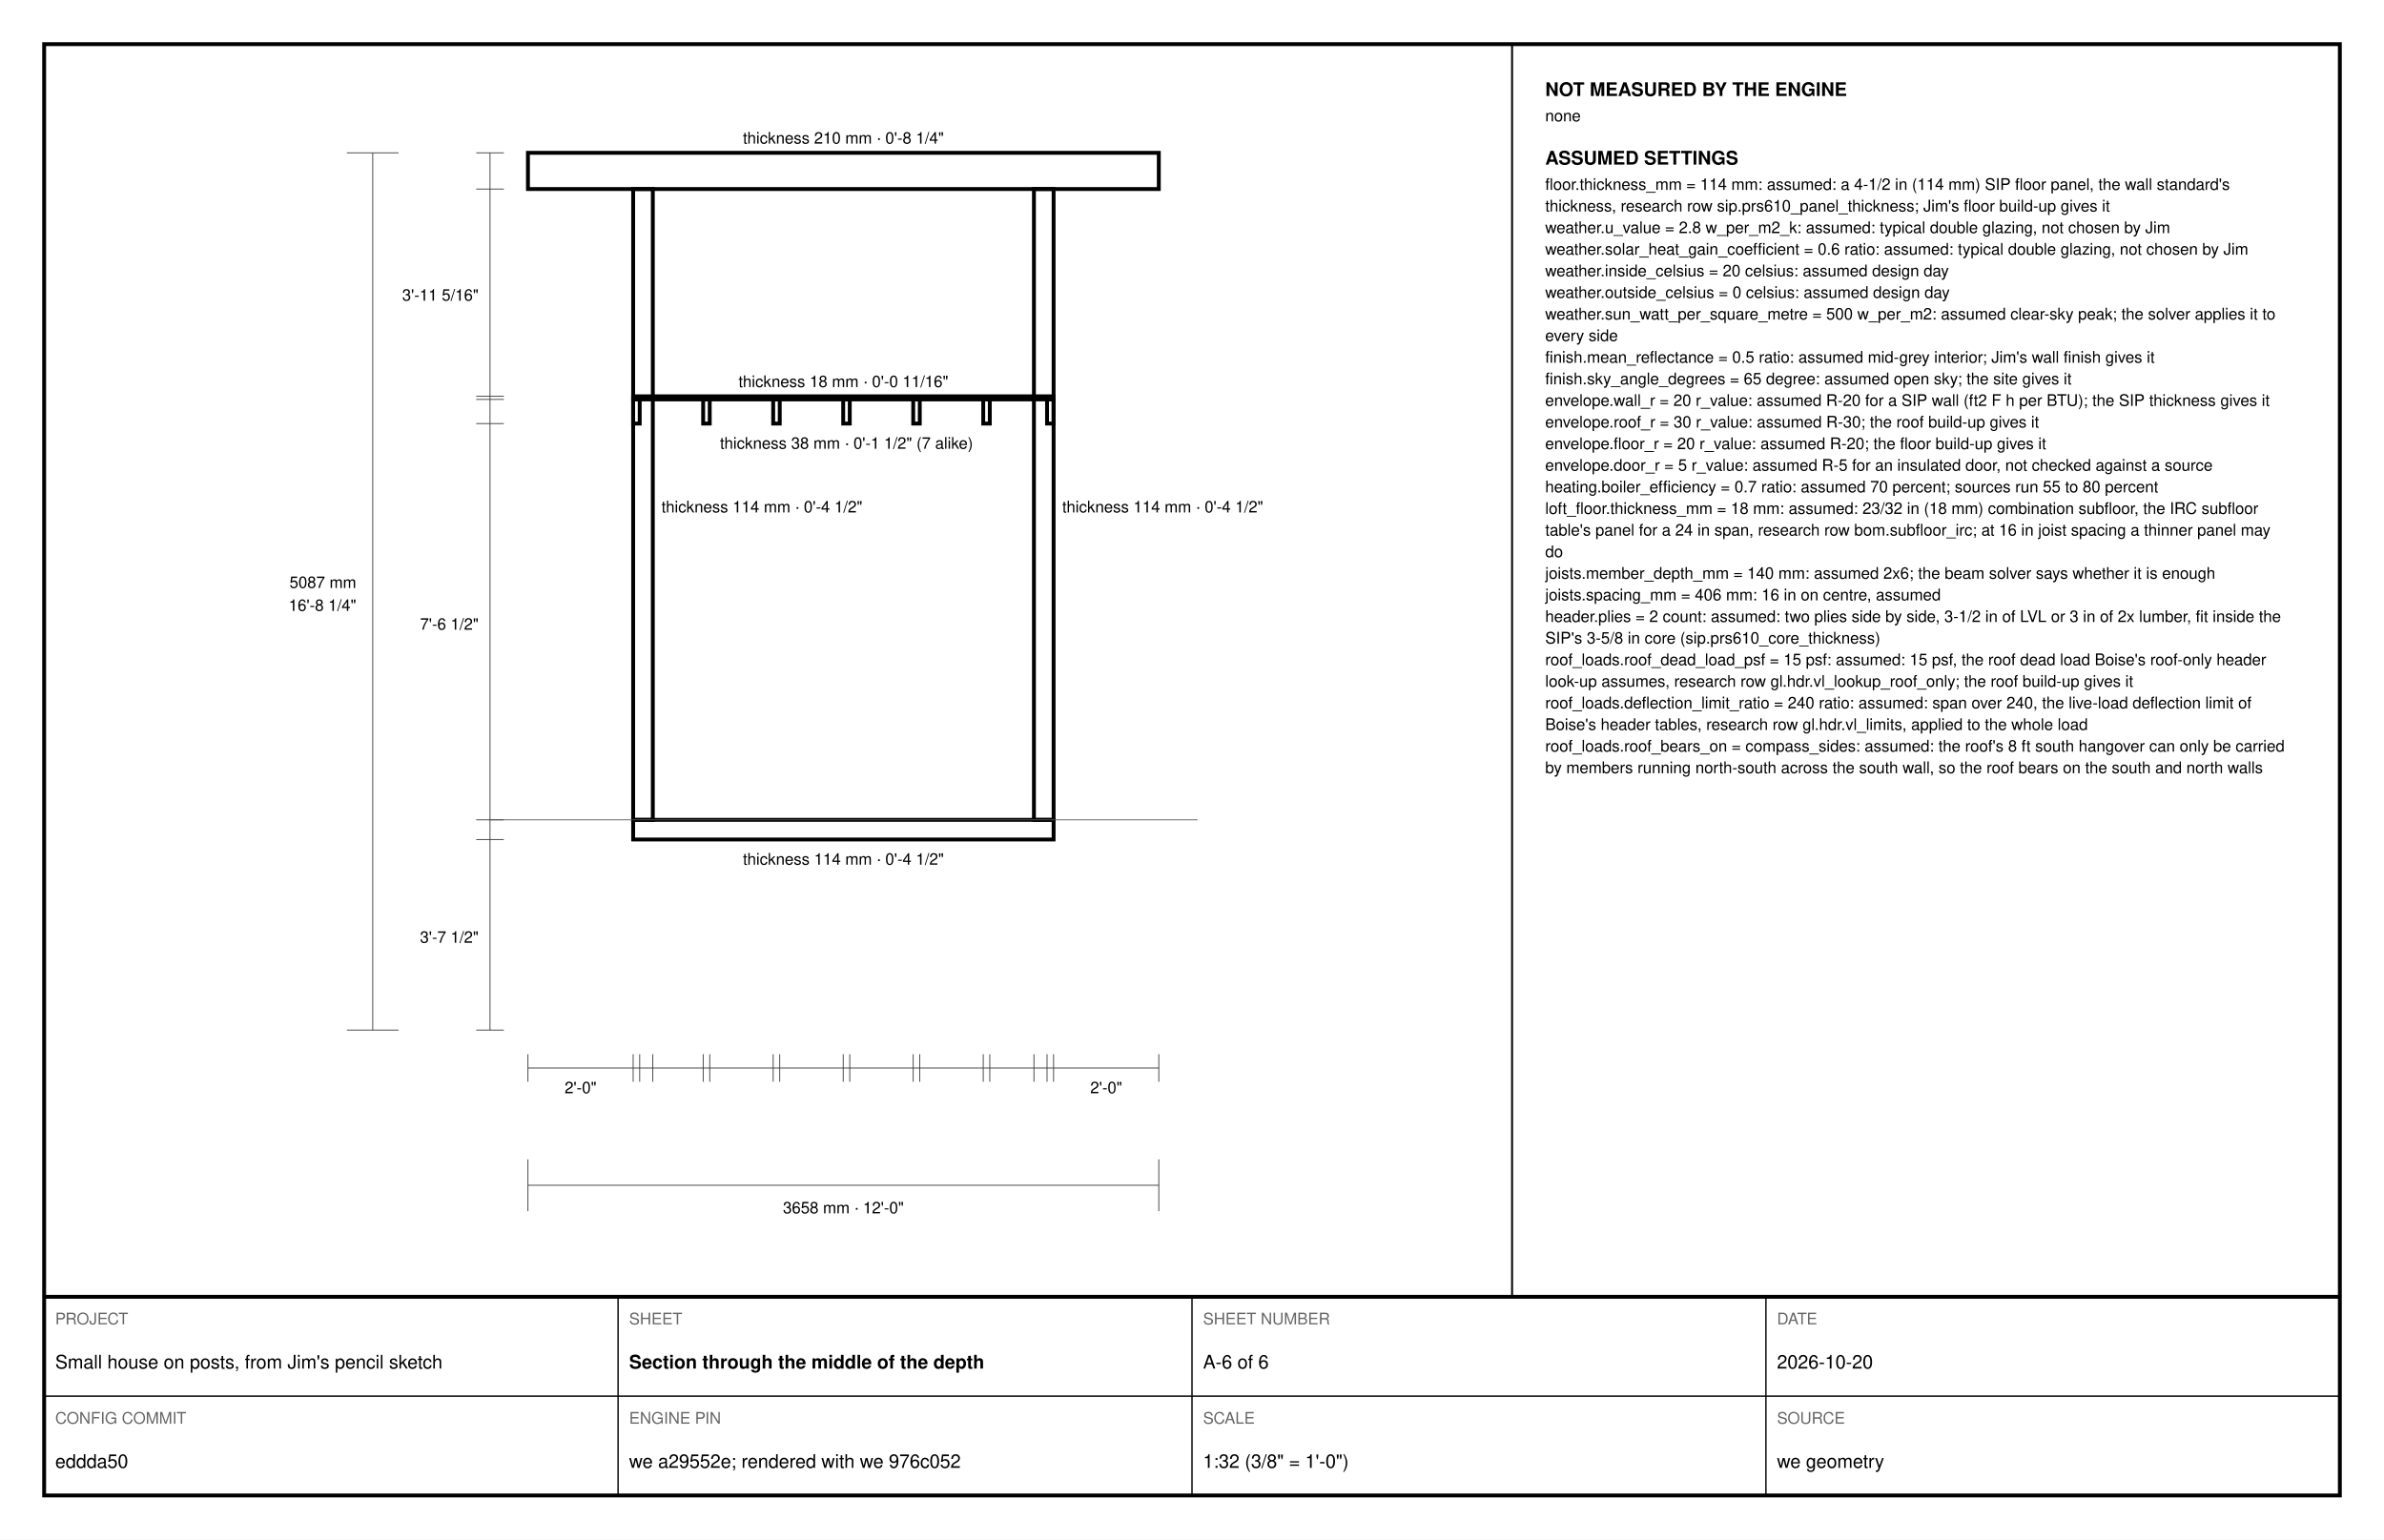
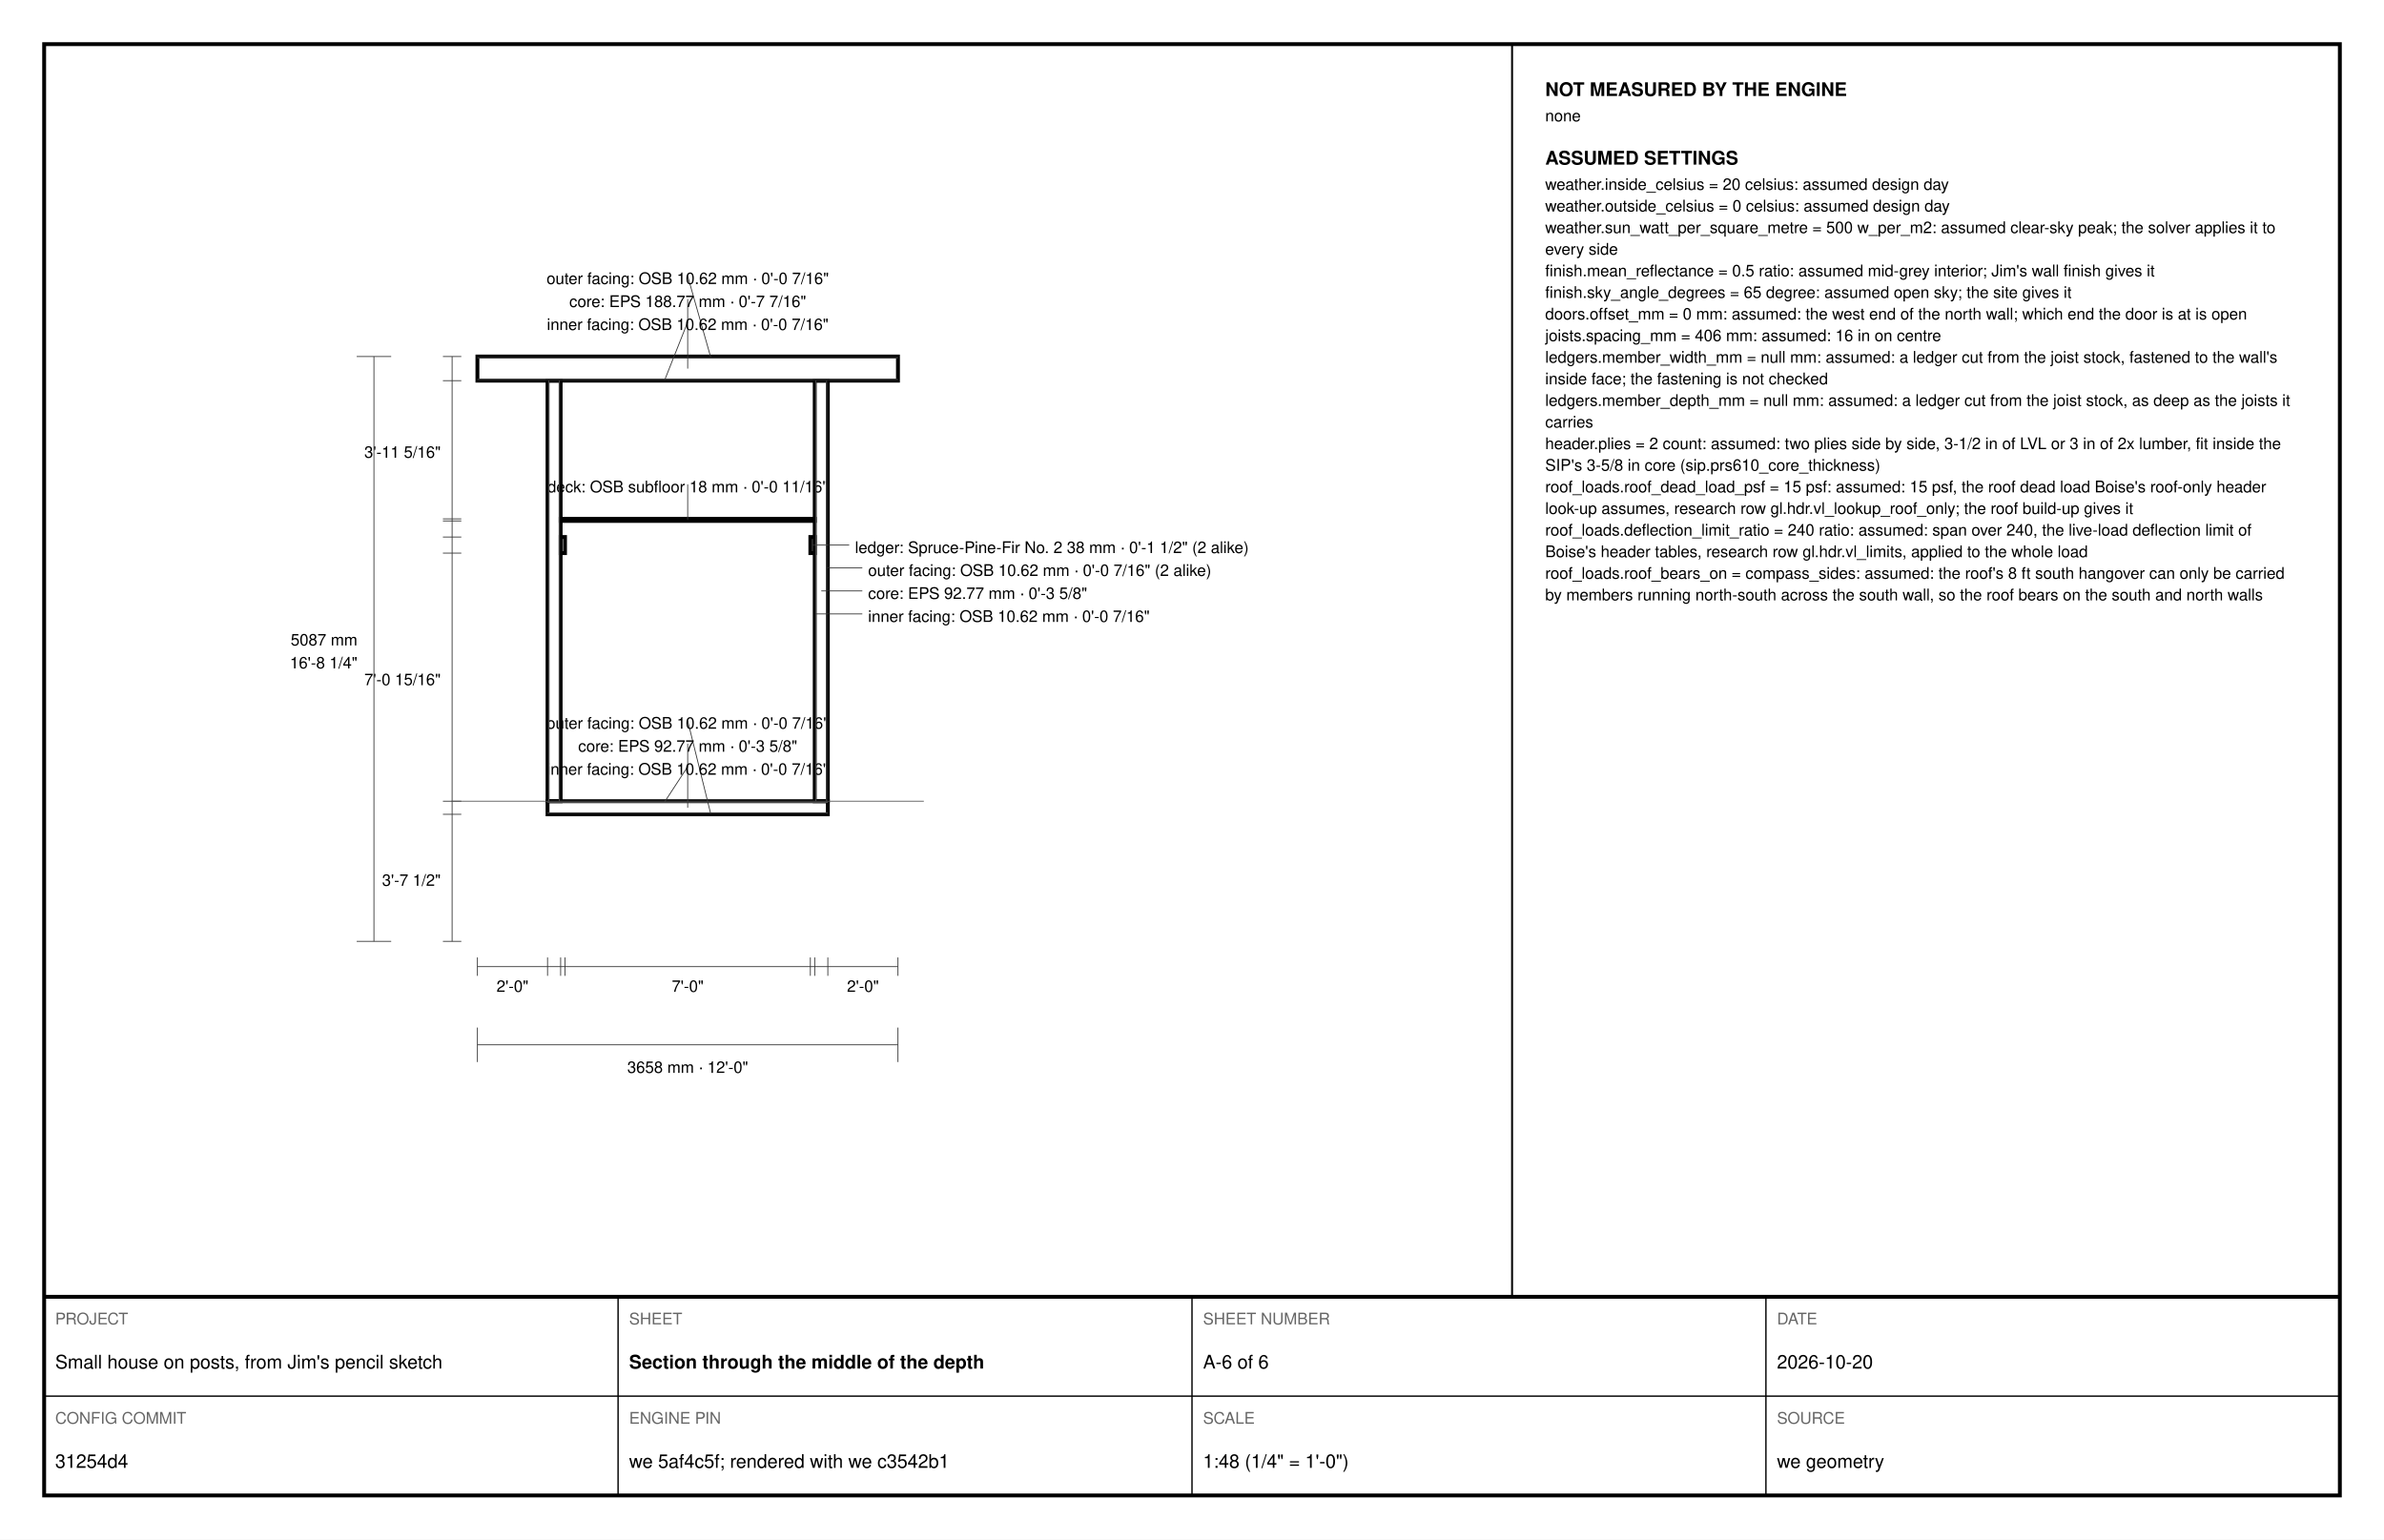
<svg xmlns="http://www.w3.org/2000/svg" width="432.000mm" height="279.000mm" viewBox="0 0 432.000 279.000" font-family="Helvetica, Arial, sans-serif">
  <rect width="432.000" height="279.000" fill="#ffffff" />
  <rect x="8.000" y="8.000" width="416.000" height="263.000" fill="none" stroke="#000000" stroke-width="0.700" />
-   <rect x="114.733" y="148.568" width="76.188" height="3.563" fill="none" stroke="#000000" stroke-width="0.700" />
-   <rect x="114.733" y="71.818" width="76.188" height="0.563" fill="none" stroke="#000000" stroke-width="0.700" />
-   <rect x="127.420" y="72.381" width="1.188" height="4.375" fill="none" stroke="#000000" stroke-width="0.700" />
-   <rect x="140.108" y="72.381" width="1.188" height="4.375" fill="none" stroke="#000000" stroke-width="0.700" />
-   <rect x="152.795" y="72.381" width="1.188" height="4.375" fill="none" stroke="#000000" stroke-width="0.700" />
-   <rect x="165.483" y="72.381" width="1.188" height="4.375" fill="none" stroke="#000000" stroke-width="0.700" />
-   <rect x="178.170" y="72.381" width="1.188" height="4.375" fill="none" stroke="#000000" stroke-width="0.700" />
-   <rect x="189.733" y="72.381" width="1.188" height="4.375" fill="none" stroke="#000000" stroke-width="0.700" />
-   <rect x="114.733" y="72.381" width="1.188" height="4.375" fill="none" stroke="#000000" stroke-width="0.700" />
-   <rect x="95.670" y="27.693" width="114.313" height="6.563" fill="none" stroke="#000000" stroke-width="0.700" />
-   <rect x="187.358" y="34.256" width="3.563" height="114.313" fill="none" stroke="#000000" stroke-width="0.700" />
-   <rect x="114.733" y="34.256" width="3.563" height="114.313" fill="none" stroke="#000000" stroke-width="0.700" />
-   <text x="152.826" y="156.701" font-size="2.900" text-anchor="middle" fill="#000000">thickness 114 mm · 0'-4 1/2"</text>
-   <text x="152.826" y="70.148" font-size="2.900" text-anchor="middle" fill="#000000">thickness 18 mm · 0'-0 11/16"</text>
-   <text x="153.389" y="81.326" font-size="2.900" text-anchor="middle" fill="#000000">thickness 38 mm · 0'-1 1/2" (7 alike)</text>
-   <text x="152.826" y="26.023" font-size="2.900" text-anchor="middle" fill="#000000">thickness 210 mm · 0'-8 1/4"</text>
-   <text x="119.855" y="92.862" font-size="2.900" text-anchor="start" fill="#000000">thickness 114 mm · 0'-4 1/2"</text>
-   <text x="192.480" y="92.862" font-size="2.900" text-anchor="start" fill="#000000">thickness 114 mm · 0'-4 1/2"</text>
-   <line x1="95.670" y1="193.537" x2="209.983" y2="193.537" stroke="#333333" stroke-width="0.150" />
-   <line x1="95.670" y1="196.037" x2="95.670" y2="191.037" stroke="#333333" stroke-width="0.150" />
-   <line x1="114.733" y1="196.037" x2="114.733" y2="191.037" stroke="#333333" stroke-width="0.150" />
-   <line x1="115.920" y1="196.037" x2="115.920" y2="191.037" stroke="#333333" stroke-width="0.150" />
-   <line x1="118.295" y1="196.037" x2="118.295" y2="191.037" stroke="#333333" stroke-width="0.150" />
-   <line x1="127.420" y1="196.037" x2="127.420" y2="191.037" stroke="#333333" stroke-width="0.150" />
-   <line x1="128.608" y1="196.037" x2="128.608" y2="191.037" stroke="#333333" stroke-width="0.150" />
-   <line x1="140.108" y1="196.037" x2="140.108" y2="191.037" stroke="#333333" stroke-width="0.150" />
-   <line x1="141.295" y1="196.037" x2="141.295" y2="191.037" stroke="#333333" stroke-width="0.150" />
-   <line x1="152.795" y1="196.037" x2="152.795" y2="191.037" stroke="#333333" stroke-width="0.150" />
-   <line x1="153.983" y1="196.037" x2="153.983" y2="191.037" stroke="#333333" stroke-width="0.150" />
-   <line x1="165.483" y1="196.037" x2="165.483" y2="191.037" stroke="#333333" stroke-width="0.150" />
-   <line x1="166.670" y1="196.037" x2="166.670" y2="191.037" stroke="#333333" stroke-width="0.150" />
-   <line x1="178.170" y1="196.037" x2="178.170" y2="191.037" stroke="#333333" stroke-width="0.150" />
-   <line x1="179.358" y1="196.037" x2="179.358" y2="191.037" stroke="#333333" stroke-width="0.150" />
-   <line x1="187.358" y1="196.037" x2="187.358" y2="191.037" stroke="#333333" stroke-width="0.150" />
-   <line x1="189.733" y1="196.037" x2="189.733" y2="191.037" stroke="#333333" stroke-width="0.150" />
-   <line x1="190.920" y1="196.037" x2="190.920" y2="191.037" stroke="#333333" stroke-width="0.150" />
-   <line x1="209.983" y1="196.037" x2="209.983" y2="191.037" stroke="#333333" stroke-width="0.150" />
-   <text x="105.201" y="198.107" font-size="2.900" text-anchor="middle" fill="#000000">2'-0"</text>
-   <text x="200.451" y="198.107" font-size="2.900" text-anchor="middle" fill="#000000">2'-0"</text>
-   <line x1="88.795" y1="186.662" x2="88.795" y2="27.693" stroke="#333333" stroke-width="0.150" />
-   <line x1="86.295" y1="186.662" x2="91.295" y2="186.662" stroke="#333333" stroke-width="0.150" />
-   <line x1="86.295" y1="152.131" x2="91.295" y2="152.131" stroke="#333333" stroke-width="0.150" />
-   <line x1="86.295" y1="148.568" x2="91.295" y2="148.568" stroke="#333333" stroke-width="0.150" />
-   <line x1="86.295" y1="76.756" x2="91.295" y2="76.756" stroke="#333333" stroke-width="0.150" />
-   <line x1="86.295" y1="72.381" x2="91.295" y2="72.381" stroke="#333333" stroke-width="0.150" />
-   <line x1="86.295" y1="71.818" x2="91.295" y2="71.818" stroke="#333333" stroke-width="0.150" />
-   <line x1="86.295" y1="34.256" x2="91.295" y2="34.256" stroke="#333333" stroke-width="0.150" />
-   <line x1="86.295" y1="27.693" x2="91.295" y2="27.693" stroke="#333333" stroke-width="0.150" />
-   <text x="86.715" y="170.846" font-size="2.900" text-anchor="end" fill="#000000">3'-7 1/2"</text>
-   <text x="86.715" y="114.112" font-size="2.900" text-anchor="end" fill="#000000">7'-6 1/2"</text>
-   <text x="86.715" y="54.487" font-size="2.900" text-anchor="end" fill="#000000">3'-11 5/16"</text>
-   <line x1="88.639" y1="148.568" x2="217.014" y2="148.568" stroke="#555555" stroke-width="0.150" />
-   <line x1="95.670" y1="214.787" x2="209.983" y2="214.787" stroke="#333333" stroke-width="0.150" />
-   <line x1="95.670" y1="219.474" x2="95.670" y2="210.099" stroke="#333333" stroke-width="0.150" />
-   <line x1="209.983" y1="219.474" x2="209.983" y2="210.099" stroke="#333333" stroke-width="0.150" />
-   <text x="152.826" y="219.877" font-size="2.900" text-anchor="middle" fill="#000000">3658 mm · 12'-0"</text>
-   <line x1="67.545" y1="186.662" x2="67.545" y2="27.693" stroke="#333333" stroke-width="0.150" />
-   <line x1="62.858" y1="186.662" x2="72.233" y2="186.662" stroke="#333333" stroke-width="0.150" />
-   <line x1="62.858" y1="27.693" x2="72.233" y2="27.693" stroke="#333333" stroke-width="0.150" />
-   <text x="64.545" y="106.548" font-size="2.900" text-anchor="end" fill="#000000">5087 mm</text>
-   <text x="64.545" y="110.708" font-size="2.900" text-anchor="end" fill="#000000">16'-8 1/4"</text>
+   <rect x="99.218" y="145.190" width="50.792" height="2.375" fill="none" stroke="#000000" stroke-width="0.700" />
+   <rect x="101.593" y="94.024" width="46.042" height="0.375" fill="none" stroke="#000000" stroke-width="0.700" />
+   <rect x="146.843" y="97.315" width="0.792" height="2.917" fill="none" stroke="#000000" stroke-width="0.700" />
+   <rect x="101.593" y="97.315" width="0.792" height="2.917" fill="none" stroke="#000000" stroke-width="0.700" />
+   <rect x="86.510" y="64.607" width="76.208" height="4.375" fill="none" stroke="#000000" stroke-width="0.700" />
+   <rect x="147.635" y="68.982" width="2.375" height="76.208" fill="none" stroke="#000000" stroke-width="0.700" />
+   <rect x="99.218" y="68.982" width="2.375" height="76.208" fill="none" stroke="#000000" stroke-width="0.700" />
+   <line x1="99.218" y1="147.344" x2="150.010" y2="147.344" stroke="#555555" stroke-width="0.150" />
+   <line x1="99.218" y1="145.412" x2="150.010" y2="145.412" stroke="#555555" stroke-width="0.150" />
+   <line x1="128.781" y1="147.455" x2="124.614" y2="130.607" stroke="#333333" stroke-width="0.150" />
+   <text x="124.614" y="132.057" font-size="2.900" text-anchor="middle" fill="#000000">outer facing: OSB 10.62 mm · 0'-0 7/16"</text>
+   <line x1="124.614" y1="146.378" x2="124.614" y2="134.774" stroke="#333333" stroke-width="0.150" />
+   <text x="124.614" y="136.224" font-size="2.900" text-anchor="middle" fill="#000000">core: EPS 92.77 mm · 0'-3 5/8"</text>
+   <line x1="120.447" y1="145.301" x2="124.614" y2="138.940" stroke="#333333" stroke-width="0.150" />
+   <text x="124.614" y="140.390" font-size="2.900" text-anchor="middle" fill="#000000">inner facing: OSB 10.62 mm · 0'-0 7/16"</text>
+   <line x1="124.614" y1="94.211" x2="124.614" y2="87.774" stroke="#333333" stroke-width="0.150" />
+   <text x="124.614" y="89.224" font-size="2.900" text-anchor="middle" fill="#000000">deck: OSB subfloor 18 mm · 0'-0 11/16"</text>
+   <line x1="147.239" y1="98.774" x2="153.885" y2="98.774" stroke="#333333" stroke-width="0.150" />
+   <text x="154.925" y="100.224" font-size="2.900" text-anchor="start" fill="#000000">ledger: Spruce-Pine-Fir No. 2 38 mm · 0'-1 1/2" (2 alike)</text>
+   <line x1="86.510" y1="64.828" x2="162.718" y2="64.828" stroke="#555555" stroke-width="0.150" />
+   <line x1="86.510" y1="68.761" x2="162.718" y2="68.761" stroke="#555555" stroke-width="0.150" />
+   <line x1="128.781" y1="64.718" x2="124.614" y2="50.024" stroke="#333333" stroke-width="0.150" />
+   <text x="124.614" y="51.474" font-size="2.900" text-anchor="middle" fill="#000000">outer facing: OSB 10.62 mm · 0'-0 7/16"</text>
+   <line x1="124.614" y1="66.795" x2="124.614" y2="54.190" stroke="#333333" stroke-width="0.150" />
+   <text x="124.614" y="55.640" font-size="2.900" text-anchor="middle" fill="#000000">core: EPS 188.77 mm · 0'-7 7/16"</text>
+   <line x1="120.447" y1="68.871" x2="124.614" y2="58.357" stroke="#333333" stroke-width="0.150" />
+   <text x="124.614" y="59.807" font-size="2.900" text-anchor="middle" fill="#000000">inner facing: OSB 10.62 mm · 0'-0 7/16"</text>
+   <line x1="149.789" y1="145.190" x2="149.789" y2="68.982" stroke="#555555" stroke-width="0.150" />
+   <line x1="147.856" y1="145.190" x2="147.856" y2="68.982" stroke="#555555" stroke-width="0.150" />
+   <line x1="149.899" y1="102.920" x2="156.260" y2="102.920" stroke="#333333" stroke-width="0.150" />
+   <text x="157.300" y="104.370" font-size="2.900" text-anchor="start" fill="#000000">outer facing: OSB 10.62 mm · 0'-0 7/16" (2 alike)</text>
+   <line x1="148.822" y1="107.086" x2="156.260" y2="107.086" stroke="#333333" stroke-width="0.150" />
+   <text x="157.300" y="108.536" font-size="2.900" text-anchor="start" fill="#000000">core: EPS 92.77 mm · 0'-3 5/8"</text>
+   <line x1="147.745" y1="111.253" x2="156.260" y2="111.253" stroke="#333333" stroke-width="0.150" />
+   <text x="157.300" y="112.703" font-size="2.900" text-anchor="start" fill="#000000">inner facing: OSB 10.62 mm · 0'-0 7/16"</text>
+   <line x1="99.439" y1="145.190" x2="99.439" y2="68.982" stroke="#555555" stroke-width="0.150" />
+   <line x1="101.372" y1="145.190" x2="101.372" y2="68.982" stroke="#555555" stroke-width="0.150" />
+   <line x1="86.510" y1="175.170" x2="162.718" y2="175.170" stroke="#333333" stroke-width="0.150" />
+   <line x1="86.510" y1="176.836" x2="86.510" y2="173.503" stroke="#333333" stroke-width="0.150" />
+   <line x1="99.218" y1="176.836" x2="99.218" y2="173.503" stroke="#333333" stroke-width="0.150" />
+   <line x1="101.593" y1="176.836" x2="101.593" y2="173.503" stroke="#333333" stroke-width="0.150" />
+   <line x1="102.385" y1="176.836" x2="102.385" y2="173.503" stroke="#333333" stroke-width="0.150" />
+   <line x1="146.843" y1="176.836" x2="146.843" y2="173.503" stroke="#333333" stroke-width="0.150" />
+   <line x1="147.635" y1="176.836" x2="147.635" y2="173.503" stroke="#333333" stroke-width="0.150" />
+   <line x1="150.010" y1="176.836" x2="150.010" y2="173.503" stroke="#333333" stroke-width="0.150" />
+   <line x1="162.718" y1="176.836" x2="162.718" y2="173.503" stroke="#333333" stroke-width="0.150" />
+   <text x="92.864" y="179.740" font-size="2.900" text-anchor="middle" fill="#000000">2'-0"</text>
+   <text x="124.614" y="179.740" font-size="2.900" text-anchor="middle" fill="#000000">7'-0"</text>
+   <text x="156.364" y="179.740" font-size="2.900" text-anchor="middle" fill="#000000">2'-0"</text>
+   <line x1="81.927" y1="170.586" x2="81.927" y2="64.607" stroke="#333333" stroke-width="0.150" />
+   <line x1="80.260" y1="170.586" x2="83.593" y2="170.586" stroke="#333333" stroke-width="0.150" />
+   <line x1="80.260" y1="147.565" x2="83.593" y2="147.565" stroke="#333333" stroke-width="0.150" />
+   <line x1="80.260" y1="145.190" x2="83.593" y2="145.190" stroke="#333333" stroke-width="0.150" />
+   <line x1="80.260" y1="100.232" x2="83.593" y2="100.232" stroke="#333333" stroke-width="0.150" />
+   <line x1="80.260" y1="97.315" x2="83.593" y2="97.315" stroke="#333333" stroke-width="0.150" />
+   <line x1="80.260" y1="94.399" x2="83.593" y2="94.399" stroke="#333333" stroke-width="0.150" />
+   <line x1="80.260" y1="94.024" x2="83.593" y2="94.024" stroke="#333333" stroke-width="0.150" />
+   <line x1="80.260" y1="68.982" x2="83.593" y2="68.982" stroke="#333333" stroke-width="0.150" />
+   <line x1="80.260" y1="64.607" x2="83.593" y2="64.607" stroke="#333333" stroke-width="0.150" />
+   <text x="79.847" y="160.526" font-size="2.900" text-anchor="end" fill="#000000">3'-7 1/2"</text>
+   <text x="79.847" y="124.161" font-size="2.900" text-anchor="end" fill="#000000">7'-0 15/16"</text>
+   <text x="79.847" y="82.953" font-size="2.900" text-anchor="end" fill="#000000">3'-11 5/16"</text>
+   <line x1="81.822" y1="145.190" x2="167.406" y2="145.190" stroke="#555555" stroke-width="0.150" />
+   <line x1="86.510" y1="189.336" x2="162.718" y2="189.336" stroke="#333333" stroke-width="0.150" />
+   <line x1="86.510" y1="192.461" x2="86.510" y2="186.211" stroke="#333333" stroke-width="0.150" />
+   <line x1="162.718" y1="192.461" x2="162.718" y2="186.211" stroke="#333333" stroke-width="0.150" />
+   <text x="124.614" y="194.426" font-size="2.900" text-anchor="middle" fill="#000000">3658 mm · 12'-0"</text>
+   <line x1="67.760" y1="170.586" x2="67.760" y2="64.607" stroke="#333333" stroke-width="0.150" />
+   <line x1="64.635" y1="170.586" x2="70.885" y2="170.586" stroke="#333333" stroke-width="0.150" />
+   <line x1="64.635" y1="64.607" x2="70.885" y2="64.607" stroke="#333333" stroke-width="0.150" />
+   <text x="64.760" y="116.967" font-size="2.900" text-anchor="end" fill="#000000">5087 mm</text>
+   <text x="64.760" y="121.127" font-size="2.900" text-anchor="end" fill="#000000">16'-8 1/4"</text>
  <text x="280.000" y="17.400" font-size="3.400" text-anchor="start" fill="#000000" font-weight="bold">NOT MEASURED BY THE ENGINE</text>
  <text x="280.000" y="21.990" font-size="2.900" text-anchor="start" fill="#000000">none</text>
  <text x="280.000" y="25.905" font-size="2.900" text-anchor="start" fill="#000000" />
  <text x="280.000" y="29.820" font-size="3.400" text-anchor="start" fill="#000000" font-weight="bold">ASSUMED SETTINGS</text>
-   <text x="280.000" y="34.410" font-size="2.900" text-anchor="start" fill="#000000">floor.thickness_mm = 114 mm: assumed: a 4-1/2 in (114 mm) SIP floor panel, the wall standard's</text>
-   <text x="280.000" y="38.325" font-size="2.900" text-anchor="start" fill="#000000">    thickness, research row sip.prs610_panel_thickness; Jim's floor build-up gives it</text>
-   <text x="280.000" y="42.240" font-size="2.900" text-anchor="start" fill="#000000">weather.u_value = 2.8 w_per_m2_k: assumed: typical double glazing, not chosen by Jim</text>
-   <text x="280.000" y="46.155" font-size="2.900" text-anchor="start" fill="#000000">weather.solar_heat_gain_coefficient = 0.6 ratio: assumed: typical double glazing, not chosen by Jim</text>
-   <text x="280.000" y="50.070" font-size="2.900" text-anchor="start" fill="#000000">weather.inside_celsius = 20 celsius: assumed design day</text>
-   <text x="280.000" y="53.985" font-size="2.900" text-anchor="start" fill="#000000">weather.outside_celsius = 0 celsius: assumed design day</text>
-   <text x="280.000" y="57.900" font-size="2.900" text-anchor="start" fill="#000000">weather.sun_watt_per_square_metre = 500 w_per_m2: assumed clear-sky peak; the solver applies it to</text>
-   <text x="280.000" y="61.815" font-size="2.900" text-anchor="start" fill="#000000">    every side</text>
-   <text x="280.000" y="65.730" font-size="2.900" text-anchor="start" fill="#000000">finish.mean_reflectance = 0.5 ratio: assumed mid-grey interior; Jim's wall finish gives it</text>
-   <text x="280.000" y="69.645" font-size="2.900" text-anchor="start" fill="#000000">finish.sky_angle_degrees = 65 degree: assumed open sky; the site gives it</text>
-   <text x="280.000" y="73.560" font-size="2.900" text-anchor="start" fill="#000000">envelope.wall_r = 20 r_value: assumed R-20 for a SIP wall (ft2 F h per BTU); the SIP thickness gives it</text>
-   <text x="280.000" y="77.475" font-size="2.900" text-anchor="start" fill="#000000">envelope.roof_r = 30 r_value: assumed R-30; the roof build-up gives it</text>
-   <text x="280.000" y="81.390" font-size="2.900" text-anchor="start" fill="#000000">envelope.floor_r = 20 r_value: assumed R-20; the floor build-up gives it</text>
-   <text x="280.000" y="85.305" font-size="2.900" text-anchor="start" fill="#000000">envelope.door_r = 5 r_value: assumed R-5 for an insulated door, not checked against a source</text>
-   <text x="280.000" y="89.220" font-size="2.900" text-anchor="start" fill="#000000">heating.boiler_efficiency = 0.7 ratio: assumed 70 percent; sources run 55 to 80 percent</text>
-   <text x="280.000" y="93.135" font-size="2.900" text-anchor="start" fill="#000000">loft_floor.thickness_mm = 18 mm: assumed: 23/32 in (18 mm) combination subfloor, the IRC subfloor</text>
-   <text x="280.000" y="97.050" font-size="2.900" text-anchor="start" fill="#000000">    table's panel for a 24 in span, research row bom.subfloor_irc; at 16 in joist spacing a thinner panel may</text>
-   <text x="280.000" y="100.965" font-size="2.900" text-anchor="start" fill="#000000">    do</text>
-   <text x="280.000" y="104.880" font-size="2.900" text-anchor="start" fill="#000000">joists.member_depth_mm = 140 mm: assumed 2x6; the beam solver says whether it is enough</text>
-   <text x="280.000" y="108.795" font-size="2.900" text-anchor="start" fill="#000000">joists.spacing_mm = 406 mm: 16 in on centre, assumed</text>
-   <text x="280.000" y="112.710" font-size="2.900" text-anchor="start" fill="#000000">header.plies = 2 count: assumed: two plies side by side, 3-1/2 in of LVL or 3 in of 2x lumber, fit inside the</text>
-   <text x="280.000" y="116.625" font-size="2.900" text-anchor="start" fill="#000000">    SIP's 3-5/8 in core (sip.prs610_core_thickness)</text>
-   <text x="280.000" y="120.540" font-size="2.900" text-anchor="start" fill="#000000">roof_loads.roof_dead_load_psf = 15 psf: assumed: 15 psf, the roof dead load Boise's roof-only header</text>
-   <text x="280.000" y="124.455" font-size="2.900" text-anchor="start" fill="#000000">    look-up assumes, research row gl.hdr.vl_lookup_roof_only; the roof build-up gives it</text>
-   <text x="280.000" y="128.370" font-size="2.900" text-anchor="start" fill="#000000">roof_loads.deflection_limit_ratio = 240 ratio: assumed: span over 240, the live-load deflection limit of</text>
-   <text x="280.000" y="132.285" font-size="2.900" text-anchor="start" fill="#000000">    Boise's header tables, research row gl.hdr.vl_limits, applied to the whole load</text>
-   <text x="280.000" y="136.200" font-size="2.900" text-anchor="start" fill="#000000">roof_loads.roof_bears_on =  compass_sides: assumed: the roof's 8 ft south hangover can only be carried</text>
-   <text x="280.000" y="140.115" font-size="2.900" text-anchor="start" fill="#000000">    by members running north-south across the south wall, so the roof bears on the south and north walls</text>
-   <text x="280.000" y="144.030" font-size="2.900" text-anchor="start" fill="#000000" />
+   <text x="280.000" y="34.410" font-size="2.900" text-anchor="start" fill="#000000">weather.inside_celsius = 20 celsius: assumed design day</text>
+   <text x="280.000" y="38.325" font-size="2.900" text-anchor="start" fill="#000000">weather.outside_celsius = 0 celsius: assumed design day</text>
+   <text x="280.000" y="42.240" font-size="2.900" text-anchor="start" fill="#000000">weather.sun_watt_per_square_metre = 500 w_per_m2: assumed clear-sky peak; the solver applies it to</text>
+   <text x="280.000" y="46.155" font-size="2.900" text-anchor="start" fill="#000000">    every side</text>
+   <text x="280.000" y="50.070" font-size="2.900" text-anchor="start" fill="#000000">finish.mean_reflectance = 0.5 ratio: assumed mid-grey interior; Jim's wall finish gives it</text>
+   <text x="280.000" y="53.985" font-size="2.900" text-anchor="start" fill="#000000">finish.sky_angle_degrees = 65 degree: assumed open sky; the site gives it</text>
+   <text x="280.000" y="57.900" font-size="2.900" text-anchor="start" fill="#000000">doors.offset_mm = 0 mm: assumed: the west end of the north wall; which end the door is at is open</text>
+   <text x="280.000" y="61.815" font-size="2.900" text-anchor="start" fill="#000000">joists.spacing_mm = 406 mm: assumed: 16 in on centre</text>
+   <text x="280.000" y="65.730" font-size="2.900" text-anchor="start" fill="#000000">ledgers.member_width_mm = null mm: assumed: a ledger cut from the joist stock, fastened to the wall's</text>
+   <text x="280.000" y="69.645" font-size="2.900" text-anchor="start" fill="#000000">    inside face; the fastening is not checked</text>
+   <text x="280.000" y="73.560" font-size="2.900" text-anchor="start" fill="#000000">ledgers.member_depth_mm = null mm: assumed: a ledger cut from the joist stock, as deep as the joists it</text>
+   <text x="280.000" y="77.475" font-size="2.900" text-anchor="start" fill="#000000">    carries</text>
+   <text x="280.000" y="81.390" font-size="2.900" text-anchor="start" fill="#000000">header.plies = 2 count: assumed: two plies side by side, 3-1/2 in of LVL or 3 in of 2x lumber, fit inside the</text>
+   <text x="280.000" y="85.305" font-size="2.900" text-anchor="start" fill="#000000">    SIP's 3-5/8 in core (sip.prs610_core_thickness)</text>
+   <text x="280.000" y="89.220" font-size="2.900" text-anchor="start" fill="#000000">roof_loads.roof_dead_load_psf = 15 psf: assumed: 15 psf, the roof dead load Boise's roof-only header</text>
+   <text x="280.000" y="93.135" font-size="2.900" text-anchor="start" fill="#000000">    look-up assumes, research row gl.hdr.vl_lookup_roof_only; the roof build-up gives it</text>
+   <text x="280.000" y="97.050" font-size="2.900" text-anchor="start" fill="#000000">roof_loads.deflection_limit_ratio = 240 ratio: assumed: span over 240, the live-load deflection limit of</text>
+   <text x="280.000" y="100.965" font-size="2.900" text-anchor="start" fill="#000000">    Boise's header tables, research row gl.hdr.vl_limits, applied to the whole load</text>
+   <text x="280.000" y="104.880" font-size="2.900" text-anchor="start" fill="#000000">roof_loads.roof_bears_on =  compass_sides: assumed: the roof's 8 ft south hangover can only be carried</text>
+   <text x="280.000" y="108.795" font-size="2.900" text-anchor="start" fill="#000000">    by members running north-south across the south wall, so the roof bears on the south and north walls</text>
+   <text x="280.000" y="112.710" font-size="2.900" text-anchor="start" fill="#000000" />
  <line x1="274.000" y1="8.000" x2="274.000" y2="235.000" stroke="#000000" stroke-width="0.350" />
  <text x="10.000" y="240.000" font-size="2.900" text-anchor="start" fill="#666666">PROJECT</text>
  <text x="10.000" y="248.000" font-size="3.400" text-anchor="start" fill="#000000">Small house on posts, from Jim's pencil sketch</text>
  <text x="114.000" y="240.000" font-size="2.900" text-anchor="start" fill="#666666">SHEET</text>
  <text x="114.000" y="248.000" font-size="3.400" text-anchor="start" fill="#000000" font-weight="bold">Section through the middle of the depth</text>
  <text x="218.000" y="240.000" font-size="2.900" text-anchor="start" fill="#666666">SHEET NUMBER</text>
  <text x="218.000" y="248.000" font-size="3.400" text-anchor="start" fill="#000000">A-6 of 6</text>
  <text x="322.000" y="240.000" font-size="2.900" text-anchor="start" fill="#666666">DATE</text>
  <text x="322.000" y="248.000" font-size="3.400" text-anchor="start" fill="#000000">2026-10-20</text>
  <text x="10.000" y="258.000" font-size="2.900" text-anchor="start" fill="#666666">CONFIG COMMIT</text>
-   <text x="10.000" y="266.000" font-size="3.400" text-anchor="start" fill="#000000">eddda50</text>
+   <text x="10.000" y="266.000" font-size="3.400" text-anchor="start" fill="#000000">31254d4</text>
  <text x="114.000" y="258.000" font-size="2.900" text-anchor="start" fill="#666666">ENGINE PIN</text>
-   <text x="114.000" y="266.000" font-size="3.400" text-anchor="start" fill="#000000">we a29552e; rendered with we 976c052</text>
+   <text x="114.000" y="266.000" font-size="3.400" text-anchor="start" fill="#000000">we 5af4c5f; rendered with we c3542b1</text>
  <text x="218.000" y="258.000" font-size="2.900" text-anchor="start" fill="#666666">SCALE</text>
-   <text x="218.000" y="266.000" font-size="3.400" text-anchor="start" fill="#000000">1:32 (3/8" = 1'-0")</text>
+   <text x="218.000" y="266.000" font-size="3.400" text-anchor="start" fill="#000000">1:48 (1/4" = 1'-0")</text>
  <text x="322.000" y="258.000" font-size="2.900" text-anchor="start" fill="#666666">SOURCE</text>
  <text x="322.000" y="266.000" font-size="3.400" text-anchor="start" fill="#000000">we geometry</text>
  <line x1="8.000" y1="235.000" x2="424.000" y2="235.000" stroke="#000000" stroke-width="0.700" />
  <line x1="8.000" y1="253.000" x2="424.000" y2="253.000" stroke="#000000" stroke-width="0.250" />
  <line x1="112.000" y1="235.000" x2="112.000" y2="271.000" stroke="#000000" stroke-width="0.250" />
  <line x1="216.000" y1="235.000" x2="216.000" y2="271.000" stroke="#000000" stroke-width="0.250" />
  <line x1="320.000" y1="235.000" x2="320.000" y2="271.000" stroke="#000000" stroke-width="0.250" />
</svg>
